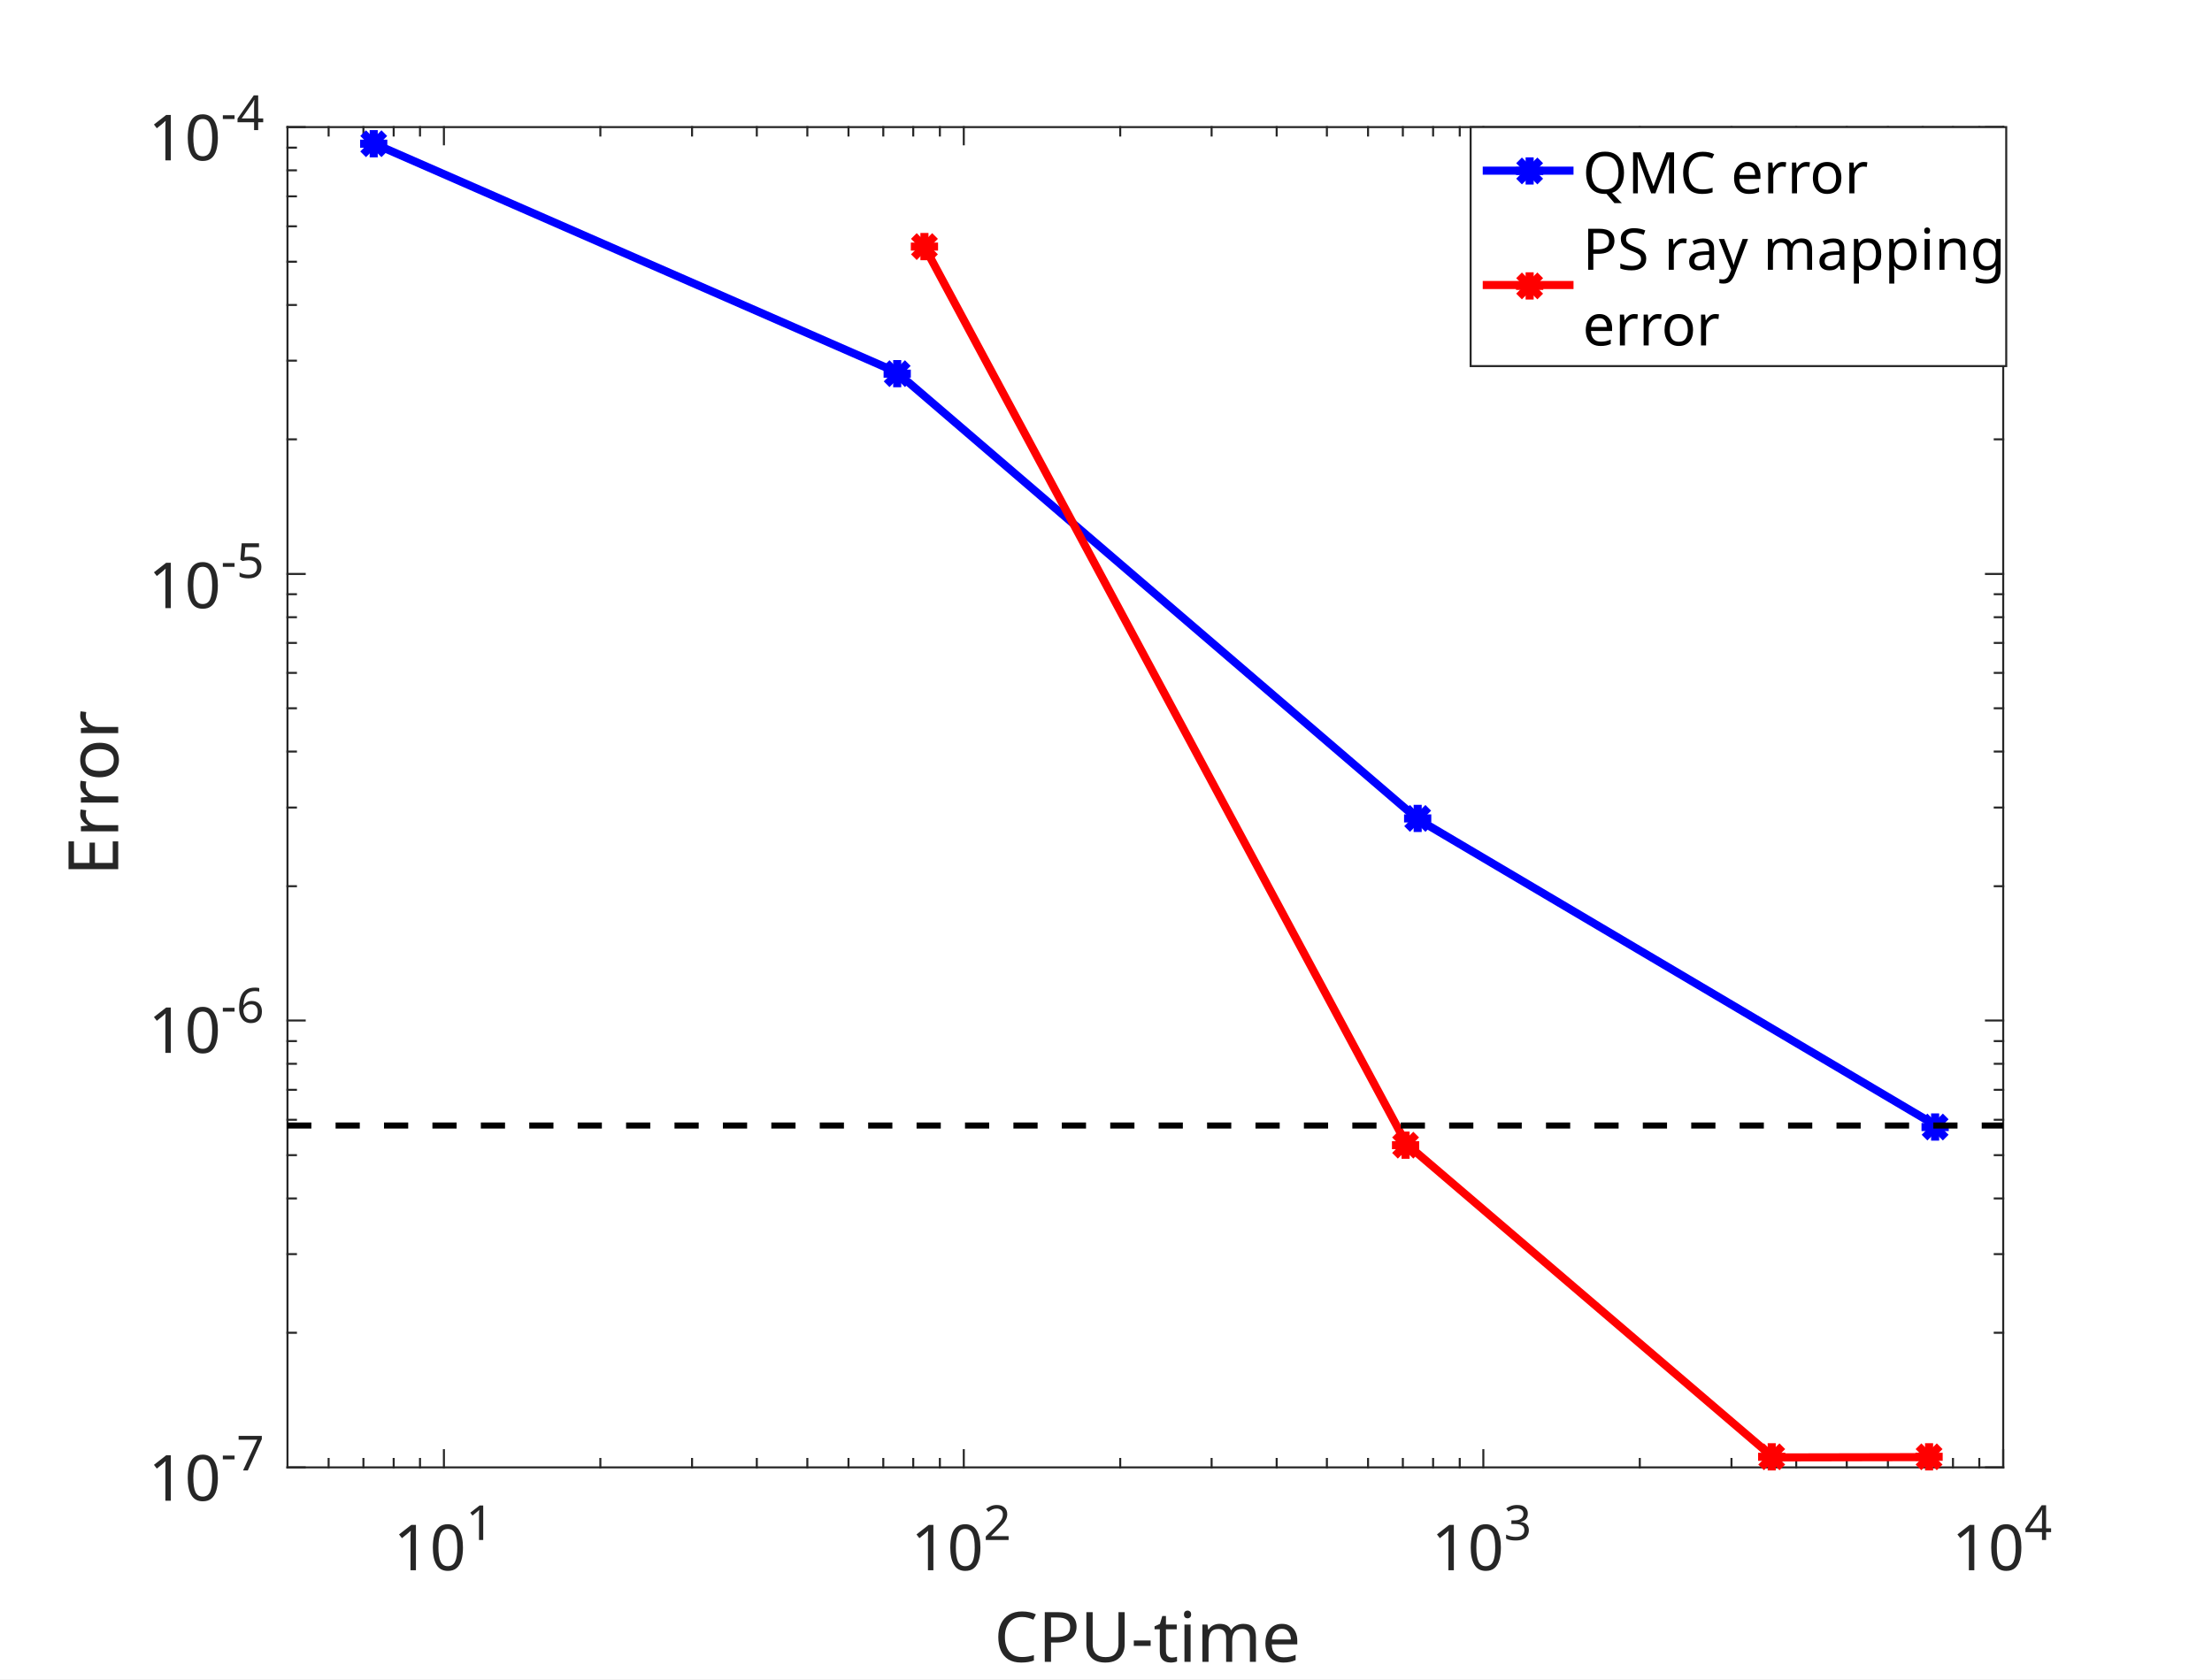
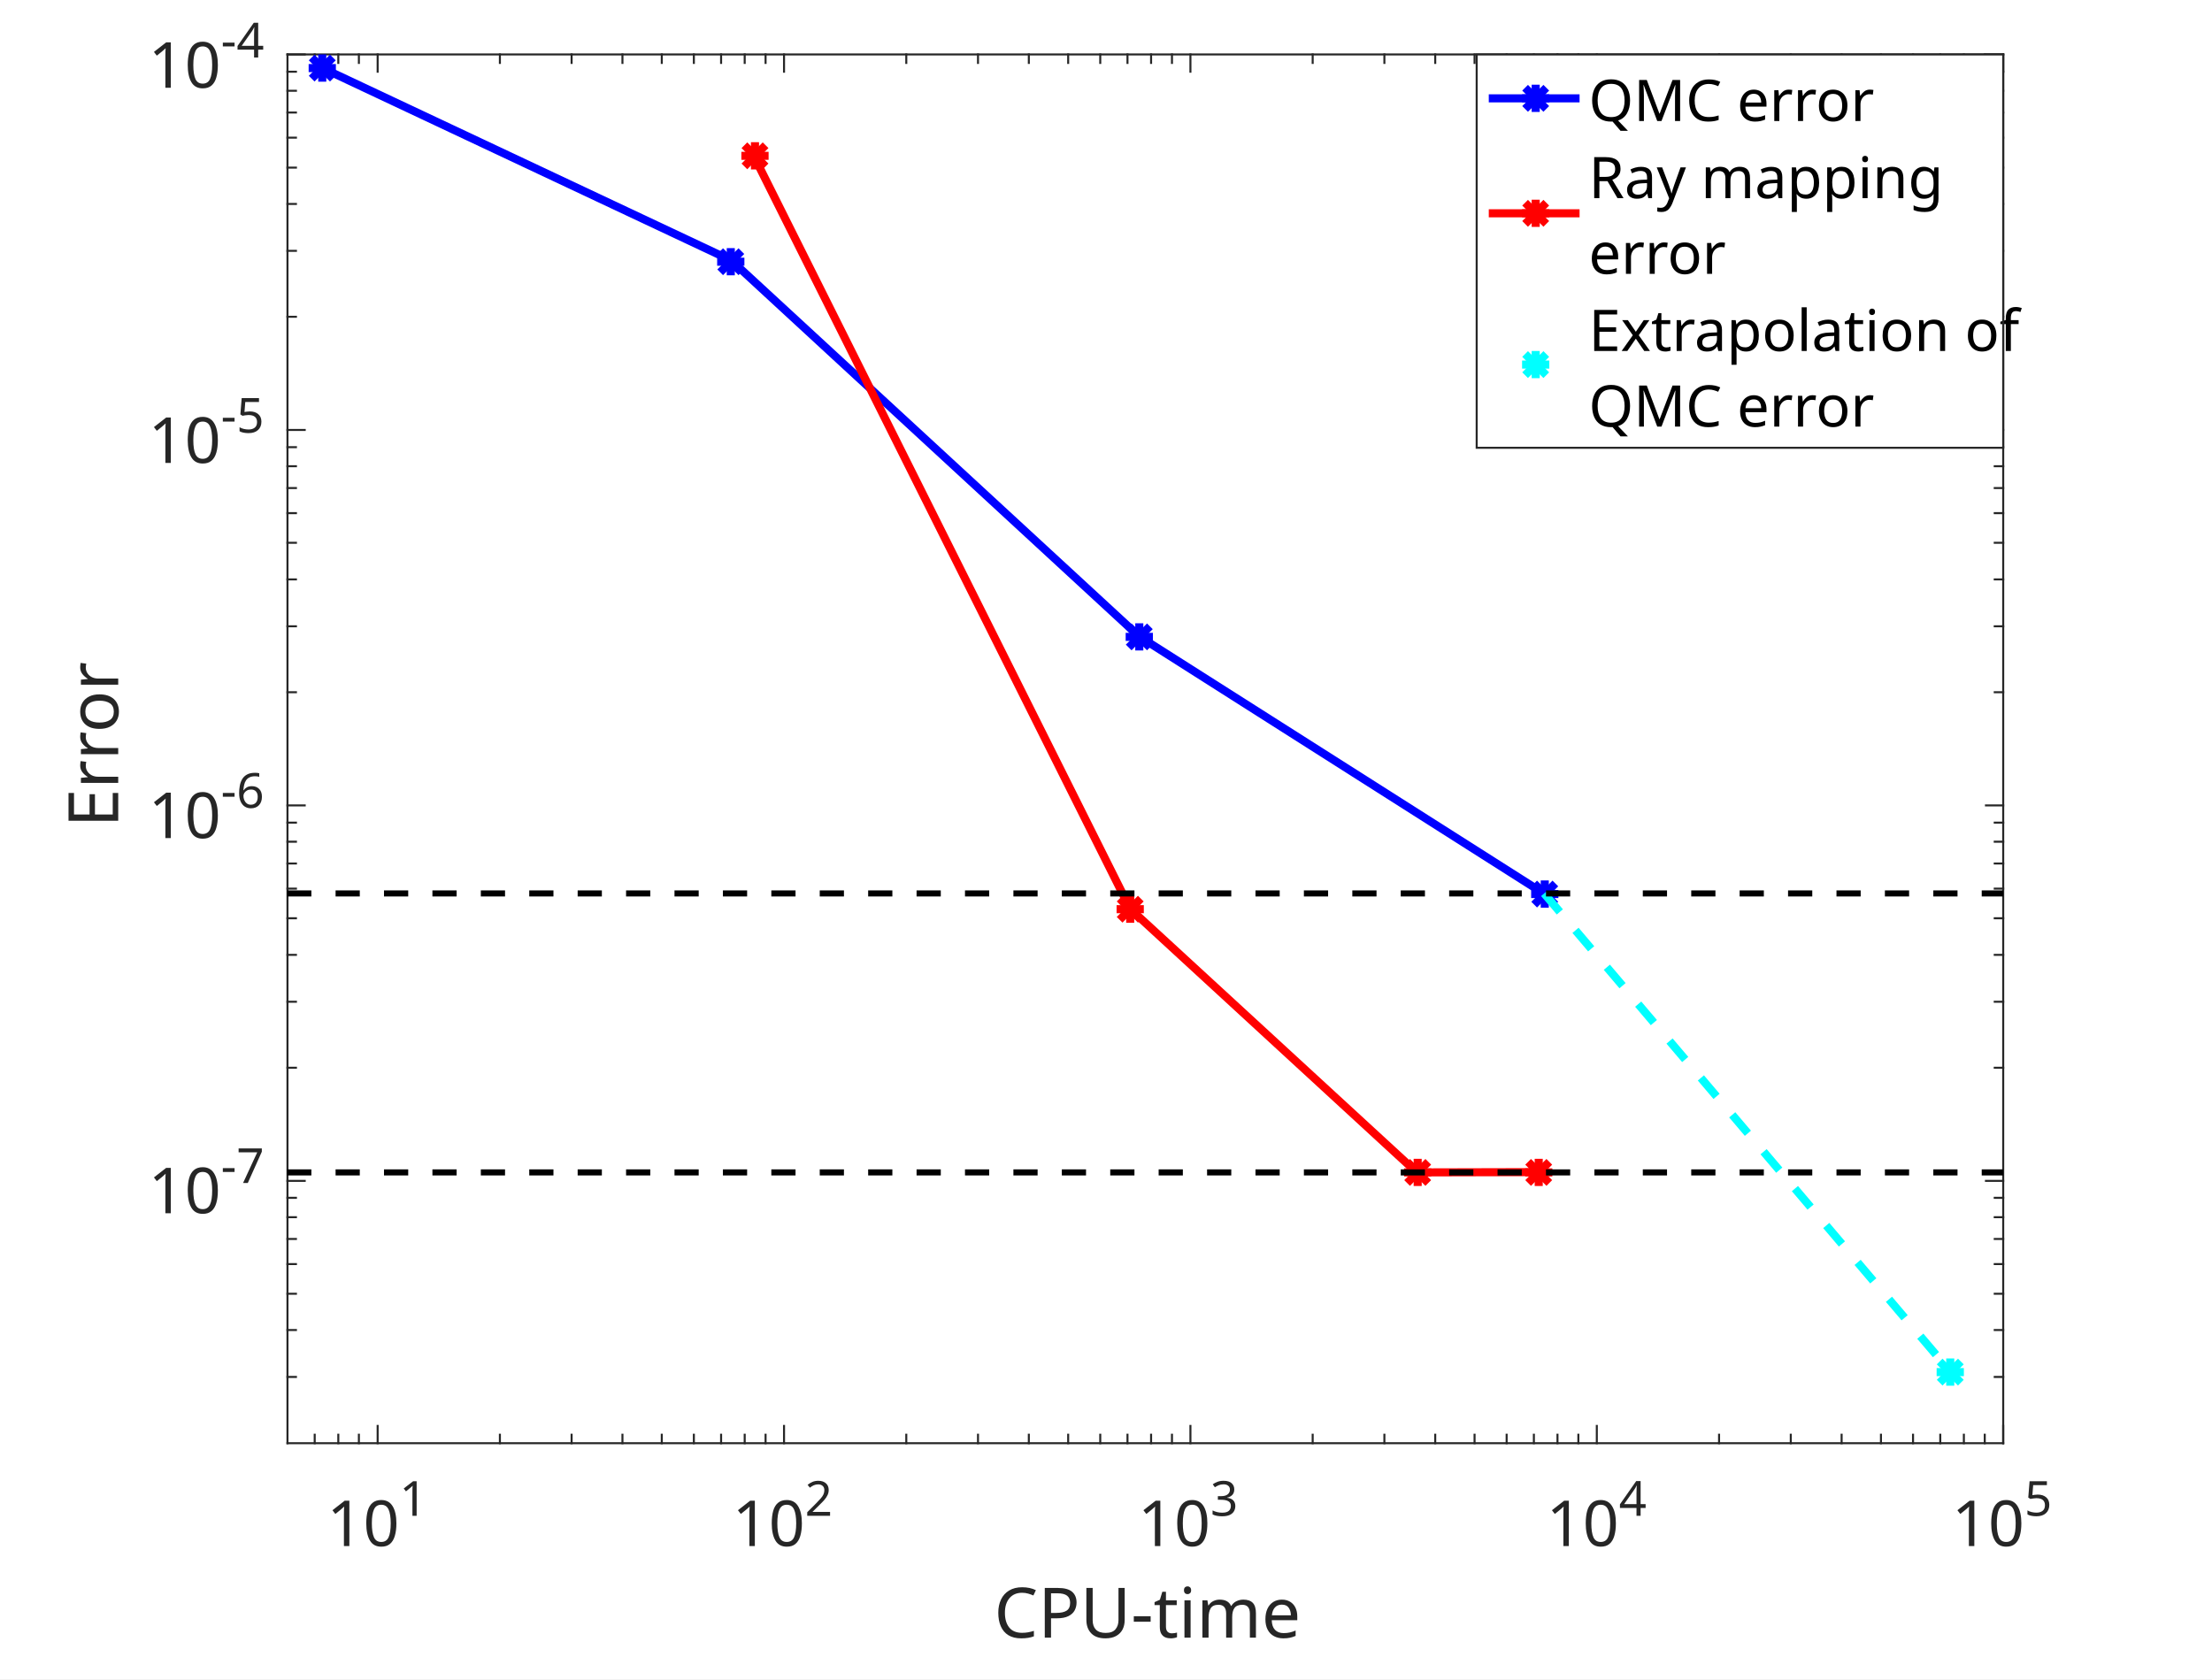
<svg xmlns="http://www.w3.org/2000/svg" xmlns:xlink="http://www.w3.org/1999/xlink" version="1.1" id="Layer_1" x="0px" y="0px" viewBox="0 0 731 555" style="enable-background:new 0 0 731 555;" xml:space="preserve">
  <style type="text/css">
	.st0{clip-path:url(#SVGID_2_);fill:#FFFFFF;}
	.st1{fill:#FFFFFF;}
	.st2{fill:none;stroke:#262626;stroke-width:0.667;stroke-linecap:square;stroke-linejoin:round;stroke-miterlimit:10;}
	.st3{fill:#262626;}
	.st4{font-family:'MyriadPro-Regular';}
	.st5{font-size:21px;}
	.st6{font-size:16px;}
	.st7{font-size:23px;}
	.st8{fill:none;stroke:#0000FF;stroke-width:2.667;stroke-linejoin:round;stroke-miterlimit:10;}
	.st9{fill:none;stroke:#FF0000;stroke-width:2.667;stroke-linejoin:round;stroke-miterlimit:10;}
- 	.st10{fill:none;stroke:#000000;stroke-width:2;stroke-linejoin:bevel;stroke-miterlimit:1;stroke-dasharray:8,8;}
- 	.st11{font-size:19px;}
- 	.st12{fill:none;stroke:#262626;stroke-width:0.667;stroke-miterlimit:10;}
+ 	.st10{fill:none;stroke:#00FFFF;stroke-width:2.667;stroke-linejoin:round;stroke-miterlimit:10;}
+ 	.st11{fill:none;stroke:#00FFFF;stroke-width:2.667;stroke-linejoin:bevel;stroke-miterlimit:1;stroke-dasharray:8,8;}
+ 	.st12{fill:none;stroke:#000000;stroke-width:2;stroke-linejoin:bevel;stroke-miterlimit:1;stroke-dasharray:8,8;}
+ 	.st13{font-size:19px;}
+ 	.st14{fill:none;stroke:#262626;stroke-width:0.667;stroke-miterlimit:10;}
</style>
  <g>
    <g>
      <g>
        <defs>
          <rect id="SVGID_1_" y="0" width="731" height="555" />
        </defs>
        <clipPath id="SVGID_2_">
          <use xlink:href="#SVGID_1_" style="overflow:visible;" />
        </clipPath>
        <rect y="0" class="st0" width="731" height="555" />
      </g>
    </g>
    <g>
      <rect y="0" class="st1" width="731" height="555" />
-       <path class="st1" d="M95,485h567V42H95V485z" />
-     </g>
-     <g>
-       <line class="st2" x1="95" y1="485" x2="662" y2="485" />
-       <line class="st2" x1="95" y1="42" x2="662" y2="42" />
-       <line class="st2" x1="146.7" y1="485" x2="146.7" y2="479.3" />
-       <line class="st2" x1="318.5" y1="485" x2="318.5" y2="479.3" />
-       <line class="st2" x1="490.2" y1="485" x2="490.2" y2="479.3" />
-       <line class="st2" x1="662" y1="485" x2="662" y2="479.3" />
-       <line class="st2" x1="146.7" y1="42" x2="146.7" y2="47.7" />
-       <line class="st2" x1="318.5" y1="42" x2="318.5" y2="47.7" />
-       <line class="st2" x1="490.2" y1="42" x2="490.2" y2="47.7" />
-       <line class="st2" x1="662" y1="42" x2="662" y2="47.7" />
-       <line class="st2" x1="108.6" y1="485" x2="108.6" y2="482.2" />
-       <line class="st2" x1="120.1" y1="485" x2="120.1" y2="482.2" />
-       <line class="st2" x1="130.1" y1="485" x2="130.1" y2="482.2" />
-       <line class="st2" x1="138.8" y1="485" x2="138.8" y2="482.2" />
-       <line class="st2" x1="198.4" y1="485" x2="198.4" y2="482.2" />
-       <line class="st2" x1="228.7" y1="485" x2="228.7" y2="482.2" />
-       <line class="st2" x1="250.1" y1="485" x2="250.1" y2="482.2" />
-       <line class="st2" x1="266.8" y1="485" x2="266.8" y2="482.2" />
-       <line class="st2" x1="280.4" y1="485" x2="280.4" y2="482.2" />
-       <line class="st2" x1="291.9" y1="485" x2="291.9" y2="482.2" />
-       <line class="st2" x1="301.8" y1="485" x2="301.8" y2="482.2" />
-       <line class="st2" x1="310.6" y1="485" x2="310.6" y2="482.2" />
-       <line class="st2" x1="370.2" y1="485" x2="370.2" y2="482.2" />
-       <line class="st2" x1="400.4" y1="485" x2="400.4" y2="482.2" />
-       <line class="st2" x1="421.9" y1="485" x2="421.9" y2="482.2" />
-       <line class="st2" x1="438.5" y1="485" x2="438.5" y2="482.2" />
-       <line class="st2" x1="452.1" y1="485" x2="452.1" y2="482.2" />
-       <line class="st2" x1="463.6" y1="485" x2="463.6" y2="482.2" />
-       <line class="st2" x1="473.6" y1="485" x2="473.6" y2="482.2" />
-       <line class="st2" x1="482.4" y1="485" x2="482.4" y2="482.2" />
-       <line class="st2" x1="541.9" y1="485" x2="541.9" y2="482.2" />
-       <line class="st2" x1="572.2" y1="485" x2="572.2" y2="482.2" />
-       <line class="st2" x1="593.6" y1="485" x2="593.6" y2="482.2" />
-       <line class="st2" x1="610.3" y1="485" x2="610.3" y2="482.2" />
-       <line class="st2" x1="623.9" y1="485" x2="623.9" y2="482.2" />
-       <line class="st2" x1="635.4" y1="485" x2="635.4" y2="482.2" />
-       <line class="st2" x1="645.4" y1="485" x2="645.4" y2="482.2" />
-       <line class="st2" x1="654.1" y1="485" x2="654.1" y2="482.2" />
-       <line class="st2" x1="108.6" y1="42" x2="108.6" y2="44.8" />
-       <line class="st2" x1="120.1" y1="42" x2="120.1" y2="44.8" />
-       <line class="st2" x1="130.1" y1="42" x2="130.1" y2="44.8" />
-       <line class="st2" x1="138.8" y1="42" x2="138.8" y2="44.8" />
-       <line class="st2" x1="198.4" y1="42" x2="198.4" y2="44.8" />
-       <line class="st2" x1="228.7" y1="42" x2="228.7" y2="44.8" />
-       <line class="st2" x1="250.1" y1="42" x2="250.1" y2="44.8" />
-       <line class="st2" x1="266.8" y1="42" x2="266.8" y2="44.8" />
-       <line class="st2" x1="280.4" y1="42" x2="280.4" y2="44.8" />
-       <line class="st2" x1="291.9" y1="42" x2="291.9" y2="44.8" />
-       <line class="st2" x1="301.8" y1="42" x2="301.8" y2="44.8" />
-       <line class="st2" x1="310.6" y1="42" x2="310.6" y2="44.8" />
-       <line class="st2" x1="370.2" y1="42" x2="370.2" y2="44.8" />
-       <line class="st2" x1="400.4" y1="42" x2="400.4" y2="44.8" />
-       <line class="st2" x1="421.9" y1="42" x2="421.9" y2="44.8" />
-       <line class="st2" x1="438.5" y1="42" x2="438.5" y2="44.8" />
-       <line class="st2" x1="452.1" y1="42" x2="452.1" y2="44.8" />
-       <line class="st2" x1="463.6" y1="42" x2="463.6" y2="44.8" />
-       <line class="st2" x1="473.6" y1="42" x2="473.6" y2="44.8" />
-       <line class="st2" x1="482.4" y1="42" x2="482.4" y2="44.8" />
-       <line class="st2" x1="541.9" y1="42" x2="541.9" y2="44.8" />
-       <line class="st2" x1="572.2" y1="42" x2="572.2" y2="44.8" />
-       <line class="st2" x1="593.6" y1="42" x2="593.6" y2="44.8" />
-       <line class="st2" x1="610.3" y1="42" x2="610.3" y2="44.8" />
-       <line class="st2" x1="623.9" y1="42" x2="623.9" y2="44.8" />
-       <line class="st2" x1="635.4" y1="42" x2="635.4" y2="44.8" />
-       <line class="st2" x1="645.4" y1="42" x2="645.4" y2="44.8" />
-       <line class="st2" x1="654.1" y1="42" x2="654.1" y2="44.8" />
-     </g>
-     <g transform="translate(130,519)">
-       <text transform="matrix(1 0 0 1 0 -1.464844e-05)" class="st3 st4 st5">10</text>
-     </g>
-     <g transform="translate(154,509)">
+       <path class="st1" d="M95,477h567V18H95V477z" />
+     </g>
+     <g>
+       <line class="st2" x1="95" y1="477" x2="662" y2="477" />
+       <line class="st2" x1="95" y1="18" x2="662" y2="18" />
+       <line class="st2" x1="124.8" y1="477" x2="124.8" y2="471.3" />
+       <line class="st2" x1="259.1" y1="477" x2="259.1" y2="471.3" />
+       <line class="st2" x1="393.4" y1="477" x2="393.4" y2="471.3" />
+       <line class="st2" x1="527.7" y1="477" x2="527.7" y2="471.3" />
+       <line class="st2" x1="662" y1="477" x2="662" y2="471.3" />
+       <line class="st2" x1="124.8" y1="18" x2="124.8" y2="23.7" />
+       <line class="st2" x1="259.1" y1="18" x2="259.1" y2="23.7" />
+       <line class="st2" x1="393.4" y1="18" x2="393.4" y2="23.7" />
+       <line class="st2" x1="527.7" y1="18" x2="527.7" y2="23.7" />
+       <line class="st2" x1="662" y1="18" x2="662" y2="23.7" />
+       <line class="st2" x1="104" y1="477" x2="104" y2="474.2" />
+       <line class="st2" x1="111.8" y1="477" x2="111.8" y2="474.2" />
+       <line class="st2" x1="118.6" y1="477" x2="118.6" y2="474.2" />
+       <line class="st2" x1="165.2" y1="477" x2="165.2" y2="474.2" />
+       <line class="st2" x1="188.9" y1="477" x2="188.9" y2="474.2" />
+       <line class="st2" x1="205.7" y1="477" x2="205.7" y2="474.2" />
+       <line class="st2" x1="218.7" y1="477" x2="218.7" y2="474.2" />
+       <line class="st2" x1="229.3" y1="477" x2="229.3" y2="474.2" />
+       <line class="st2" x1="238.3" y1="477" x2="238.3" y2="474.2" />
+       <line class="st2" x1="246.1" y1="477" x2="246.1" y2="474.2" />
+       <line class="st2" x1="253" y1="477" x2="253" y2="474.2" />
+       <line class="st2" x1="299.5" y1="477" x2="299.5" y2="474.2" />
+       <line class="st2" x1="323.2" y1="477" x2="323.2" y2="474.2" />
+       <line class="st2" x1="340" y1="477" x2="340" y2="474.2" />
+       <line class="st2" x1="353" y1="477" x2="353" y2="474.2" />
+       <line class="st2" x1="363.6" y1="477" x2="363.6" y2="474.2" />
+       <line class="st2" x1="372.6" y1="477" x2="372.6" y2="474.2" />
+       <line class="st2" x1="380.4" y1="477" x2="380.4" y2="474.2" />
+       <line class="st2" x1="387.3" y1="477" x2="387.3" y2="474.2" />
+       <line class="st2" x1="433.8" y1="477" x2="433.8" y2="474.2" />
+       <line class="st2" x1="457.5" y1="477" x2="457.5" y2="474.2" />
+       <line class="st2" x1="474.3" y1="477" x2="474.3" y2="474.2" />
+       <line class="st2" x1="487.3" y1="477" x2="487.3" y2="474.2" />
+       <line class="st2" x1="497.9" y1="477" x2="497.9" y2="474.2" />
+       <line class="st2" x1="506.9" y1="477" x2="506.9" y2="474.2" />
+       <line class="st2" x1="514.7" y1="477" x2="514.7" y2="474.2" />
+       <line class="st2" x1="521.6" y1="477" x2="521.6" y2="474.2" />
+       <line class="st2" x1="568.1" y1="477" x2="568.1" y2="474.2" />
+       <line class="st2" x1="591.8" y1="477" x2="591.8" y2="474.2" />
+       <line class="st2" x1="608.6" y1="477" x2="608.6" y2="474.2" />
+       <line class="st2" x1="621.6" y1="477" x2="621.6" y2="474.2" />
+       <line class="st2" x1="632.2" y1="477" x2="632.2" y2="474.2" />
+       <line class="st2" x1="641.2" y1="477" x2="641.2" y2="474.2" />
+       <line class="st2" x1="649" y1="477" x2="649" y2="474.2" />
+       <line class="st2" x1="655.9" y1="477" x2="655.9" y2="474.2" />
+       <line class="st2" x1="104" y1="18" x2="104" y2="20.8" />
+       <line class="st2" x1="111.8" y1="18" x2="111.8" y2="20.8" />
+       <line class="st2" x1="118.6" y1="18" x2="118.6" y2="20.8" />
+       <line class="st2" x1="165.2" y1="18" x2="165.2" y2="20.8" />
+       <line class="st2" x1="188.9" y1="18" x2="188.9" y2="20.8" />
+       <line class="st2" x1="205.7" y1="18" x2="205.7" y2="20.8" />
+       <line class="st2" x1="218.7" y1="18" x2="218.7" y2="20.8" />
+       <line class="st2" x1="229.3" y1="18" x2="229.3" y2="20.8" />
+       <line class="st2" x1="238.3" y1="18" x2="238.3" y2="20.8" />
+       <line class="st2" x1="246.1" y1="18" x2="246.1" y2="20.8" />
+       <line class="st2" x1="253" y1="18" x2="253" y2="20.8" />
+       <line class="st2" x1="299.5" y1="18" x2="299.5" y2="20.8" />
+       <line class="st2" x1="323.2" y1="18" x2="323.2" y2="20.8" />
+       <line class="st2" x1="340" y1="18" x2="340" y2="20.8" />
+       <line class="st2" x1="353" y1="18" x2="353" y2="20.8" />
+       <line class="st2" x1="363.6" y1="18" x2="363.6" y2="20.8" />
+       <line class="st2" x1="372.6" y1="18" x2="372.6" y2="20.8" />
+       <line class="st2" x1="380.4" y1="18" x2="380.4" y2="20.8" />
+       <line class="st2" x1="387.3" y1="18" x2="387.3" y2="20.8" />
+       <line class="st2" x1="433.8" y1="18" x2="433.8" y2="20.8" />
+       <line class="st2" x1="457.5" y1="18" x2="457.5" y2="20.8" />
+       <line class="st2" x1="474.3" y1="18" x2="474.3" y2="20.8" />
+       <line class="st2" x1="487.3" y1="18" x2="487.3" y2="20.8" />
+       <line class="st2" x1="497.9" y1="18" x2="497.9" y2="20.8" />
+       <line class="st2" x1="506.9" y1="18" x2="506.9" y2="20.8" />
+       <line class="st2" x1="514.7" y1="18" x2="514.7" y2="20.8" />
+       <line class="st2" x1="521.6" y1="18" x2="521.6" y2="20.8" />
+       <line class="st2" x1="568.1" y1="18" x2="568.1" y2="20.8" />
+       <line class="st2" x1="591.8" y1="18" x2="591.8" y2="20.8" />
+       <line class="st2" x1="608.6" y1="18" x2="608.6" y2="20.8" />
+       <line class="st2" x1="621.6" y1="18" x2="621.6" y2="20.8" />
+       <line class="st2" x1="632.2" y1="18" x2="632.2" y2="20.8" />
+       <line class="st2" x1="641.2" y1="18" x2="641.2" y2="20.8" />
+       <line class="st2" x1="649" y1="18" x2="649" y2="20.8" />
+       <line class="st2" x1="655.9" y1="18" x2="655.9" y2="20.8" />
+     </g>
+     <g transform="translate(108,511)">
+       <text transform="matrix(1 0 0 1 0 -1.464844e-05)" class="st3 st4 st5">10</text>
+     </g>
+     <g transform="translate(132,501)">
      <text transform="matrix(1 0 0 1 0 -1.464844e-05)" class="st3 st4 st6">1</text>
    </g>
-     <g transform="translate(301,519)">
-       <text transform="matrix(1 0 0 1 0 -1.464844e-05)" class="st3 st4 st5">10</text>
-     </g>
-     <g transform="translate(325,509)">
+     <g transform="translate(242,511)">
+       <text transform="matrix(1 0 0 1 0 -1.464844e-05)" class="st3 st4 st5">10</text>
+     </g>
+     <g transform="translate(266,501)">
      <text transform="matrix(1 0 0 1 0 -1.464844e-05)" class="st3 st4 st6">2</text>
    </g>
-     <g transform="translate(473,519)">
-       <text transform="matrix(1 0 0 1 0 -1.464844e-05)" class="st3 st4 st5">10</text>
-     </g>
-     <g transform="translate(497,509)">
+     <g transform="translate(376,511)">
+       <text transform="matrix(1 0 0 1 0 -1.464844e-05)" class="st3 st4 st5">10</text>
+     </g>
+     <g transform="translate(400,501)">
      <text transform="matrix(1 0 0 1 0 -1.464844e-05)" class="st3 st4 st6">3</text>
    </g>
-     <g transform="translate(645,519)">
-       <text transform="matrix(1 0 0 1 0 -1.464844e-05)" class="st3 st4 st5">10</text>
-     </g>
-     <g transform="translate(669,509)">
+     <g transform="translate(511,511)">
+       <text transform="matrix(1 0 0 1 0 -1.464844e-05)" class="st3 st4 st5">10</text>
+     </g>
+     <g transform="translate(535,501)">
      <text transform="matrix(1 0 0 1 0 -1.464844e-05)" class="st3 st4 st6">4</text>
    </g>
-     <g transform="translate(378.5003,525.2667)">
+     <g transform="translate(645,511)">
+       <text transform="matrix(1 0 0 1 0 -1.464844e-05)" class="st3 st4 st5">10</text>
+     </g>
+     <g transform="translate(669,501)">
+       <text transform="matrix(1 0 0 1 0 -1.464844e-05)" class="st3 st4 st6">5</text>
+     </g>
+     <g transform="translate(378.5003,517.2667)">
      <text transform="matrix(1 0 0 1 -50 24)" class="st3 st4 st7">CPU-time</text>
    </g>
    <g>
-       <line class="st2" x1="95" y1="485" x2="95" y2="42" />
-       <line class="st2" x1="662" y1="485" x2="662" y2="42" />
-       <line class="st2" x1="95" y1="485" x2="100.7" y2="485" />
-       <line class="st2" x1="95" y1="337.3" x2="100.7" y2="337.3" />
-       <line class="st2" x1="95" y1="189.7" x2="100.7" y2="189.7" />
-       <line class="st2" x1="95" y1="42" x2="100.7" y2="42" />
-       <line class="st2" x1="662" y1="485" x2="656.3" y2="485" />
-       <line class="st2" x1="662" y1="337.3" x2="656.3" y2="337.3" />
-       <line class="st2" x1="662" y1="189.7" x2="656.3" y2="189.7" />
-       <line class="st2" x1="662" y1="42" x2="656.3" y2="42" />
-       <line class="st2" x1="95" y1="440.5" x2="97.8" y2="440.5" />
-       <line class="st2" x1="95" y1="414.5" x2="97.8" y2="414.5" />
-       <line class="st2" x1="95" y1="396.1" x2="97.8" y2="396.1" />
-       <line class="st2" x1="95" y1="381.8" x2="97.8" y2="381.8" />
-       <line class="st2" x1="95" y1="370.1" x2="97.8" y2="370.1" />
-       <line class="st2" x1="95" y1="360.2" x2="97.8" y2="360.2" />
-       <line class="st2" x1="95" y1="351.6" x2="97.8" y2="351.6" />
-       <line class="st2" x1="95" y1="344.1" x2="97.8" y2="344.1" />
-       <line class="st2" x1="95" y1="292.9" x2="97.8" y2="292.9" />
-       <line class="st2" x1="95" y1="266.9" x2="97.8" y2="266.9" />
-       <line class="st2" x1="95" y1="248.4" x2="97.8" y2="248.4" />
-       <line class="st2" x1="95" y1="234.1" x2="97.8" y2="234.1" />
-       <line class="st2" x1="95" y1="222.4" x2="97.8" y2="222.4" />
-       <line class="st2" x1="95" y1="212.5" x2="97.8" y2="212.5" />
-       <line class="st2" x1="95" y1="204" x2="97.8" y2="204" />
-       <line class="st2" x1="95" y1="196.4" x2="97.8" y2="196.4" />
-       <line class="st2" x1="95" y1="145.2" x2="97.8" y2="145.2" />
-       <line class="st2" x1="95" y1="119.2" x2="97.8" y2="119.2" />
-       <line class="st2" x1="95" y1="100.8" x2="97.8" y2="100.8" />
-       <line class="st2" x1="95" y1="86.5" x2="97.8" y2="86.5" />
-       <line class="st2" x1="95" y1="74.8" x2="97.8" y2="74.8" />
-       <line class="st2" x1="95" y1="64.9" x2="97.8" y2="64.9" />
-       <line class="st2" x1="95" y1="56.3" x2="97.8" y2="56.3" />
-       <line class="st2" x1="95" y1="48.8" x2="97.8" y2="48.8" />
-       <line class="st2" x1="662" y1="440.5" x2="659.2" y2="440.5" />
-       <line class="st2" x1="662" y1="414.5" x2="659.2" y2="414.5" />
-       <line class="st2" x1="662" y1="396.1" x2="659.2" y2="396.1" />
-       <line class="st2" x1="662" y1="381.8" x2="659.2" y2="381.8" />
-       <line class="st2" x1="662" y1="370.1" x2="659.2" y2="370.1" />
-       <line class="st2" x1="662" y1="360.2" x2="659.2" y2="360.2" />
-       <line class="st2" x1="662" y1="351.6" x2="659.2" y2="351.6" />
-       <line class="st2" x1="662" y1="344.1" x2="659.2" y2="344.1" />
-       <line class="st2" x1="662" y1="292.9" x2="659.2" y2="292.9" />
-       <line class="st2" x1="662" y1="266.9" x2="659.2" y2="266.9" />
-       <line class="st2" x1="662" y1="248.4" x2="659.2" y2="248.4" />
-       <line class="st2" x1="662" y1="234.1" x2="659.2" y2="234.1" />
-       <line class="st2" x1="662" y1="222.4" x2="659.2" y2="222.4" />
-       <line class="st2" x1="662" y1="212.5" x2="659.2" y2="212.5" />
-       <line class="st2" x1="662" y1="204" x2="659.2" y2="204" />
-       <line class="st2" x1="662" y1="196.4" x2="659.2" y2="196.4" />
-       <line class="st2" x1="662" y1="145.2" x2="659.2" y2="145.2" />
-       <line class="st2" x1="662" y1="119.2" x2="659.2" y2="119.2" />
-       <line class="st2" x1="662" y1="100.8" x2="659.2" y2="100.8" />
-       <line class="st2" x1="662" y1="86.5" x2="659.2" y2="86.5" />
-       <line class="st2" x1="662" y1="74.8" x2="659.2" y2="74.8" />
-       <line class="st2" x1="662" y1="64.9" x2="659.2" y2="64.9" />
-       <line class="st2" x1="662" y1="56.3" x2="659.2" y2="56.3" />
-       <line class="st2" x1="662" y1="48.8" x2="659.2" y2="48.8" />
-     </g>
-     <g transform="translate(49,496)">
-       <text transform="matrix(1 0 0 1 0 -1.464844e-05)" class="st3 st4 st5">10</text>
-     </g>
-     <g transform="translate(73,486)">
+       <line class="st2" x1="95" y1="477" x2="95" y2="18" />
+       <line class="st2" x1="662" y1="477" x2="662" y2="18" />
+       <line class="st2" x1="95" y1="390.3" x2="100.7" y2="390.3" />
+       <line class="st2" x1="95" y1="266.2" x2="100.7" y2="266.2" />
+       <line class="st2" x1="95" y1="142.1" x2="100.7" y2="142.1" />
+       <line class="st2" x1="95" y1="18" x2="100.7" y2="18" />
+       <line class="st2" x1="662" y1="390.3" x2="656.3" y2="390.3" />
+       <line class="st2" x1="662" y1="266.2" x2="656.3" y2="266.2" />
+       <line class="st2" x1="662" y1="142.1" x2="656.3" y2="142.1" />
+       <line class="st2" x1="662" y1="18" x2="656.3" y2="18" />
+       <line class="st2" x1="95" y1="455.1" x2="97.8" y2="455.1" />
+       <line class="st2" x1="95" y1="439.6" x2="97.8" y2="439.6" />
+       <line class="st2" x1="95" y1="427.6" x2="97.8" y2="427.6" />
+       <line class="st2" x1="95" y1="417.8" x2="97.8" y2="417.8" />
+       <line class="st2" x1="95" y1="409.5" x2="97.8" y2="409.5" />
+       <line class="st2" x1="95" y1="402.3" x2="97.8" y2="402.3" />
+       <line class="st2" x1="95" y1="395.9" x2="97.8" y2="395.9" />
+       <line class="st2" x1="95" y1="352.9" x2="97.8" y2="352.9" />
+       <line class="st2" x1="95" y1="331.1" x2="97.8" y2="331.1" />
+       <line class="st2" x1="95" y1="315.6" x2="97.8" y2="315.6" />
+       <line class="st2" x1="95" y1="303.5" x2="97.8" y2="303.5" />
+       <line class="st2" x1="95" y1="293.7" x2="97.8" y2="293.7" />
+       <line class="st2" x1="95" y1="285.4" x2="97.8" y2="285.4" />
+       <line class="st2" x1="95" y1="278.2" x2="97.8" y2="278.2" />
+       <line class="st2" x1="95" y1="271.9" x2="97.8" y2="271.9" />
+       <line class="st2" x1="95" y1="228.8" x2="97.8" y2="228.8" />
+       <line class="st2" x1="95" y1="207" x2="97.8" y2="207" />
+       <line class="st2" x1="95" y1="191.5" x2="97.8" y2="191.5" />
+       <line class="st2" x1="95" y1="179.4" x2="97.8" y2="179.4" />
+       <line class="st2" x1="95" y1="169.6" x2="97.8" y2="169.6" />
+       <line class="st2" x1="95" y1="161.3" x2="97.8" y2="161.3" />
+       <line class="st2" x1="95" y1="154.1" x2="97.8" y2="154.1" />
+       <line class="st2" x1="95" y1="147.8" x2="97.8" y2="147.8" />
+       <line class="st2" x1="95" y1="104.7" x2="97.8" y2="104.7" />
+       <line class="st2" x1="95" y1="82.9" x2="97.8" y2="82.9" />
+       <line class="st2" x1="95" y1="67.4" x2="97.8" y2="67.4" />
+       <line class="st2" x1="95" y1="55.4" x2="97.8" y2="55.4" />
+       <line class="st2" x1="95" y1="45.5" x2="97.8" y2="45.5" />
+       <line class="st2" x1="95" y1="37.2" x2="97.8" y2="37.2" />
+       <line class="st2" x1="95" y1="30" x2="97.8" y2="30" />
+       <line class="st2" x1="95" y1="23.7" x2="97.8" y2="23.7" />
+       <line class="st2" x1="662" y1="455.1" x2="659.2" y2="455.1" />
+       <line class="st2" x1="662" y1="439.6" x2="659.2" y2="439.6" />
+       <line class="st2" x1="662" y1="427.6" x2="659.2" y2="427.6" />
+       <line class="st2" x1="662" y1="417.8" x2="659.2" y2="417.8" />
+       <line class="st2" x1="662" y1="409.5" x2="659.2" y2="409.5" />
+       <line class="st2" x1="662" y1="402.3" x2="659.2" y2="402.3" />
+       <line class="st2" x1="662" y1="395.9" x2="659.2" y2="395.9" />
+       <line class="st2" x1="662" y1="352.9" x2="659.2" y2="352.9" />
+       <line class="st2" x1="662" y1="331.1" x2="659.2" y2="331.1" />
+       <line class="st2" x1="662" y1="315.6" x2="659.2" y2="315.6" />
+       <line class="st2" x1="662" y1="303.5" x2="659.2" y2="303.5" />
+       <line class="st2" x1="662" y1="293.7" x2="659.2" y2="293.7" />
+       <line class="st2" x1="662" y1="285.4" x2="659.2" y2="285.4" />
+       <line class="st2" x1="662" y1="278.2" x2="659.2" y2="278.2" />
+       <line class="st2" x1="662" y1="271.9" x2="659.2" y2="271.9" />
+       <line class="st2" x1="662" y1="228.8" x2="659.2" y2="228.8" />
+       <line class="st2" x1="662" y1="207" x2="659.2" y2="207" />
+       <line class="st2" x1="662" y1="191.5" x2="659.2" y2="191.5" />
+       <line class="st2" x1="662" y1="179.4" x2="659.2" y2="179.4" />
+       <line class="st2" x1="662" y1="169.6" x2="659.2" y2="169.6" />
+       <line class="st2" x1="662" y1="161.3" x2="659.2" y2="161.3" />
+       <line class="st2" x1="662" y1="154.1" x2="659.2" y2="154.1" />
+       <line class="st2" x1="662" y1="147.8" x2="659.2" y2="147.8" />
+       <line class="st2" x1="662" y1="104.7" x2="659.2" y2="104.7" />
+       <line class="st2" x1="662" y1="82.9" x2="659.2" y2="82.9" />
+       <line class="st2" x1="662" y1="67.4" x2="659.2" y2="67.4" />
+       <line class="st2" x1="662" y1="55.4" x2="659.2" y2="55.4" />
+       <line class="st2" x1="662" y1="45.5" x2="659.2" y2="45.5" />
+       <line class="st2" x1="662" y1="37.2" x2="659.2" y2="37.2" />
+       <line class="st2" x1="662" y1="30" x2="659.2" y2="30" />
+       <line class="st2" x1="662" y1="23.7" x2="659.2" y2="23.7" />
+     </g>
+     <g transform="translate(49,401)">
+       <text transform="matrix(1 0 0 1 0 -1.464844e-05)" class="st3 st4 st5">10</text>
+     </g>
+     <g transform="translate(73,391)">
      <text transform="matrix(1 0 0 1 0 -1.464844e-05)" class="st3 st4 st6">-7</text>
    </g>
-     <g transform="translate(49,348)">
-       <text transform="matrix(1 0 0 1 0 -1.464844e-05)" class="st3 st4 st5">10</text>
-     </g>
-     <g transform="translate(73,338)">
+     <g transform="translate(49,277)">
+       <text transform="matrix(1 0 0 1 0 -1.464844e-05)" class="st3 st4 st5">10</text>
+     </g>
+     <g transform="translate(73,267)">
      <text transform="matrix(1 0 0 1 0 -1.464844e-05)" class="st3 st4 st6">-6</text>
    </g>
-     <g transform="translate(49,201)">
-       <text transform="matrix(1 0 0 1 0 -1.464844e-05)" class="st3 st4 st5">10</text>
-     </g>
-     <g transform="translate(73,191)">
+     <g transform="translate(49,153)">
+       <text transform="matrix(1 0 0 1 0 -1.464844e-05)" class="st3 st4 st5">10</text>
+     </g>
+     <g transform="translate(73,143)">
      <text transform="matrix(1 0 0 1 0 -1.464844e-05)" class="st3 st4 st6">-5</text>
    </g>
-     <g transform="translate(49,53)">
-       <text transform="matrix(1 0 0 1 0 -1.464844e-05)" class="st3 st4 st5">10</text>
-     </g>
-     <g transform="translate(73,43)">
+     <g transform="translate(49,29)">
+       <text transform="matrix(1 0 0 1 0 -1.464844e-05)" class="st3 st4 st5">10</text>
+     </g>
+     <g transform="translate(73,19)">
      <text transform="matrix(1 0 0 1 0 -1.464844e-05)" class="st3 st4 st6">-4</text>
    </g>
-     <g transform="translate(45.0667,263.4998) rotate(-90)">
+     <g transform="translate(45.0667,247.4998) rotate(-90)">
      <text transform="matrix(1 0 0 1 -25.9996 -6)" class="st3 st4 st7">Error</text>
    </g>
    <g>
-       <path class="st8" d="M123.9,47.6L296.3,123l172.3,147.8L639.8,372" />
-       <line class="st8" x1="119" y1="47.5" x2="128" y2="47.5" />
-       <line class="st8" x1="123.5" y1="52" x2="123.5" y2="43" />
-       <line class="st8" x1="120" y1="51" x2="127" y2="44" />
-       <line class="st8" x1="120" y1="44" x2="127" y2="51" />
-       <line class="st8" x1="292" y1="123.5" x2="301" y2="123.5" />
-       <line class="st8" x1="296.5" y1="128" x2="296.5" y2="119" />
-       <line class="st8" x1="293" y1="127" x2="300" y2="120" />
-       <line class="st8" x1="293" y1="120" x2="300" y2="127" />
-       <line class="st8" x1="464" y1="270.5" x2="473" y2="270.5" />
-       <line class="st8" x1="468.5" y1="275" x2="468.5" y2="266" />
-       <line class="st8" x1="465" y1="274" x2="472" y2="267" />
-       <line class="st8" x1="465" y1="267" x2="472" y2="274" />
-       <line class="st8" x1="635" y1="372.5" x2="644" y2="372.5" />
-       <line class="st8" x1="639.5" y1="377" x2="639.5" y2="368" />
-       <line class="st8" x1="636" y1="376" x2="643" y2="369" />
-       <line class="st8" x1="636" y1="369" x2="643" y2="376" />
-       <path class="st9" d="M305.7,81.9l159.1,296.2L586,481.7l51.9-0.1" />
-       <line class="st9" x1="301" y1="81.5" x2="310" y2="81.5" />
-       <line class="st9" x1="305.5" y1="86" x2="305.5" y2="77" />
-       <line class="st9" x1="302" y1="85" x2="309" y2="78" />
-       <line class="st9" x1="302" y1="78" x2="309" y2="85" />
-       <line class="st9" x1="460" y1="378.5" x2="469" y2="378.5" />
-       <line class="st9" x1="464.5" y1="383" x2="464.5" y2="374" />
-       <line class="st9" x1="461" y1="382" x2="468" y2="375" />
-       <line class="st9" x1="461" y1="375" x2="468" y2="382" />
-       <line class="st9" x1="581" y1="481.5" x2="590" y2="481.5" />
-       <line class="st9" x1="585.5" y1="486" x2="585.5" y2="477" />
-       <line class="st9" x1="582" y1="485" x2="589" y2="478" />
-       <line class="st9" x1="582" y1="478" x2="589" y2="485" />
-       <line class="st9" x1="633" y1="481.5" x2="642" y2="481.5" />
-       <line class="st9" x1="637.5" y1="486" x2="637.5" y2="477" />
-       <line class="st9" x1="634" y1="485" x2="641" y2="478" />
-       <line class="st9" x1="634" y1="478" x2="641" y2="485" />
-     </g>
-     <g>
-       <line class="st10" x1="94.9" y1="372" x2="662" y2="372" />
-     </g>
-     <g>
-       <path class="st1" d="M486,121V42h177v79H486z" />
-     </g>
-     <g transform="translate(523,56.4088)">
-       <text transform="matrix(1 0 0 1 0 7.5)" class="st4 st11">QMC error</text>
-     </g>
-     <g>
-       <line class="st8" x1="490" y1="56.4" x2="520" y2="56.4" />
-       <line class="st8" x1="501" y1="56.5" x2="510" y2="56.5" />
-       <line class="st8" x1="505.5" y1="61" x2="505.5" y2="52" />
-       <line class="st8" x1="502" y1="60" x2="509" y2="53" />
-       <line class="st8" x1="502" y1="53" x2="509" y2="60" />
-     </g>
-     <g transform="translate(523,94.1698)">
-       <text transform="matrix(1 0 0 1 0 -5)" class="st4 st11">PS ray mapping</text>
-     </g>
-     <g transform="translate(523,94.1698)">
-       <text transform="matrix(1 0 0 1 0 20)" class="st4 st11">error</text>
-     </g>
-     <g>
-       <line class="st9" x1="490" y1="94.2" x2="520" y2="94.2" />
-       <line class="st9" x1="501" y1="94.5" x2="510" y2="94.5" />
-       <line class="st9" x1="505.5" y1="99" x2="505.5" y2="90" />
-       <line class="st9" x1="502" y1="98" x2="509" y2="91" />
-       <line class="st9" x1="502" y1="91" x2="509" y2="98" />
-     </g>
-     <g>
-       <path class="st12" d="M486,121V42h177v79H486z" />
+       <path class="st8" d="M107,22.7l134.7,63.4l134.7,124.2l133.9,85.1" />
+       <line class="st8" x1="102" y1="22.5" x2="111" y2="22.5" />
+       <line class="st8" x1="106.5" y1="27" x2="106.5" y2="18" />
+       <line class="st8" x1="103" y1="26" x2="110" y2="19" />
+       <line class="st8" x1="103" y1="19" x2="110" y2="26" />
+       <line class="st8" x1="237" y1="86.5" x2="246" y2="86.5" />
+       <line class="st8" x1="241.5" y1="91" x2="241.5" y2="82" />
+       <line class="st8" x1="238" y1="90" x2="245" y2="83" />
+       <line class="st8" x1="238" y1="83" x2="245" y2="90" />
+       <line class="st8" x1="372" y1="210.5" x2="381" y2="210.5" />
+       <line class="st8" x1="376.5" y1="215" x2="376.5" y2="206" />
+       <line class="st8" x1="373" y1="214" x2="380" y2="207" />
+       <line class="st8" x1="373" y1="207" x2="380" y2="214" />
+       <line class="st8" x1="506" y1="295.5" x2="515" y2="295.5" />
+       <line class="st8" x1="510.5" y1="300" x2="510.5" y2="291" />
+       <line class="st8" x1="507" y1="299" x2="514" y2="292" />
+       <line class="st8" x1="507" y1="292" x2="514" y2="299" />
+       <path class="st9" d="M249.1,51.5l124.4,248.9l94.7,87.1l40.5-0.1" />
+       <line class="st9" x1="245" y1="51.5" x2="254" y2="51.5" />
+       <line class="st9" x1="249.5" y1="56" x2="249.5" y2="47" />
+       <line class="st9" x1="246" y1="55" x2="253" y2="48" />
+       <line class="st9" x1="246" y1="48" x2="253" y2="55" />
+       <line class="st9" x1="369" y1="300.5" x2="378" y2="300.5" />
+       <line class="st9" x1="373.5" y1="305" x2="373.5" y2="296" />
+       <line class="st9" x1="370" y1="304" x2="377" y2="297" />
+       <line class="st9" x1="370" y1="297" x2="377" y2="304" />
+       <line class="st9" x1="464" y1="387.5" x2="473" y2="387.5" />
+       <line class="st9" x1="468.5" y1="392" x2="468.5" y2="383" />
+       <line class="st9" x1="465" y1="391" x2="472" y2="384" />
+       <line class="st9" x1="465" y1="384" x2="472" y2="391" />
+       <line class="st9" x1="504" y1="387.5" x2="513" y2="387.5" />
+       <line class="st9" x1="508.5" y1="392" x2="508.5" y2="383" />
+       <line class="st9" x1="505" y1="391" x2="512" y2="384" />
+       <line class="st9" x1="505" y1="384" x2="512" y2="391" />
+       <line class="st10" x1="640" y1="453.5" x2="649" y2="453.5" />
+       <line class="st10" x1="644.5" y1="458" x2="644.5" y2="449" />
+       <line class="st10" x1="641" y1="457" x2="648" y2="450" />
+       <line class="st10" x1="641" y1="450" x2="648" y2="457" />
+     </g>
+     <g>
+       <line class="st11" x1="510.3" y1="295.3" x2="644.6" y2="453.4" />
+       <line class="st12" x1="94.9" y1="295.3" x2="662" y2="295.3" />
+       <line class="st12" x1="94.9" y1="387.5" x2="662" y2="387.5" />
+     </g>
+     <g>
+       <path class="st1" d="M488,148V18h174v130H488z" />
+     </g>
+     <g transform="translate(525,32.5)">
+       <text transform="matrix(1 0 0 1 0 7.5)" class="st4 st13">QMC error</text>
+     </g>
+     <g>
+       <line class="st8" x1="492" y1="32.5" x2="522" y2="32.5" />
+       <line class="st8" x1="503" y1="32.5" x2="512" y2="32.5" />
+       <line class="st8" x1="507.5" y1="37" x2="507.5" y2="28" />
+       <line class="st8" x1="504" y1="36" x2="511" y2="29" />
+       <line class="st8" x1="504" y1="29" x2="511" y2="36" />
+     </g>
+     <g transform="translate(525,70.5)">
+       <text transform="matrix(1 0 0 1 0 -5)" class="st4 st13">Ray mapping</text>
+     </g>
+     <g transform="translate(525,70.5)">
+       <text transform="matrix(1 0 0 1 0 20)" class="st4 st13">error</text>
+     </g>
+     <g>
+       <line class="st9" x1="492" y1="70.5" x2="522" y2="70.5" />
+       <line class="st9" x1="503" y1="70.5" x2="512" y2="70.5" />
+       <line class="st9" x1="507.5" y1="75" x2="507.5" y2="66" />
+       <line class="st9" x1="504" y1="74" x2="511" y2="67" />
+       <line class="st9" x1="504" y1="67" x2="511" y2="74" />
+     </g>
+     <g transform="translate(525,121)">
+       <text transform="matrix(1 0 0 1 0 -5)" class="st4 st13">Extrapolation of</text>
+     </g>
+     <g transform="translate(525,121)">
+       <text transform="matrix(1 0 0 1 0 20)" class="st4 st13">QMC error</text>
+     </g>
+     <g>
+       <line class="st10" x1="503" y1="120.5" x2="512" y2="120.5" />
+       <line class="st10" x1="507.5" y1="125" x2="507.5" y2="116" />
+       <line class="st10" x1="504" y1="124" x2="511" y2="117" />
+       <line class="st10" x1="504" y1="117" x2="511" y2="124" />
+     </g>
+     <g>
+       <path class="st14" d="M488,148V18h174v130H488z" />
    </g>
  </g>
</svg>
